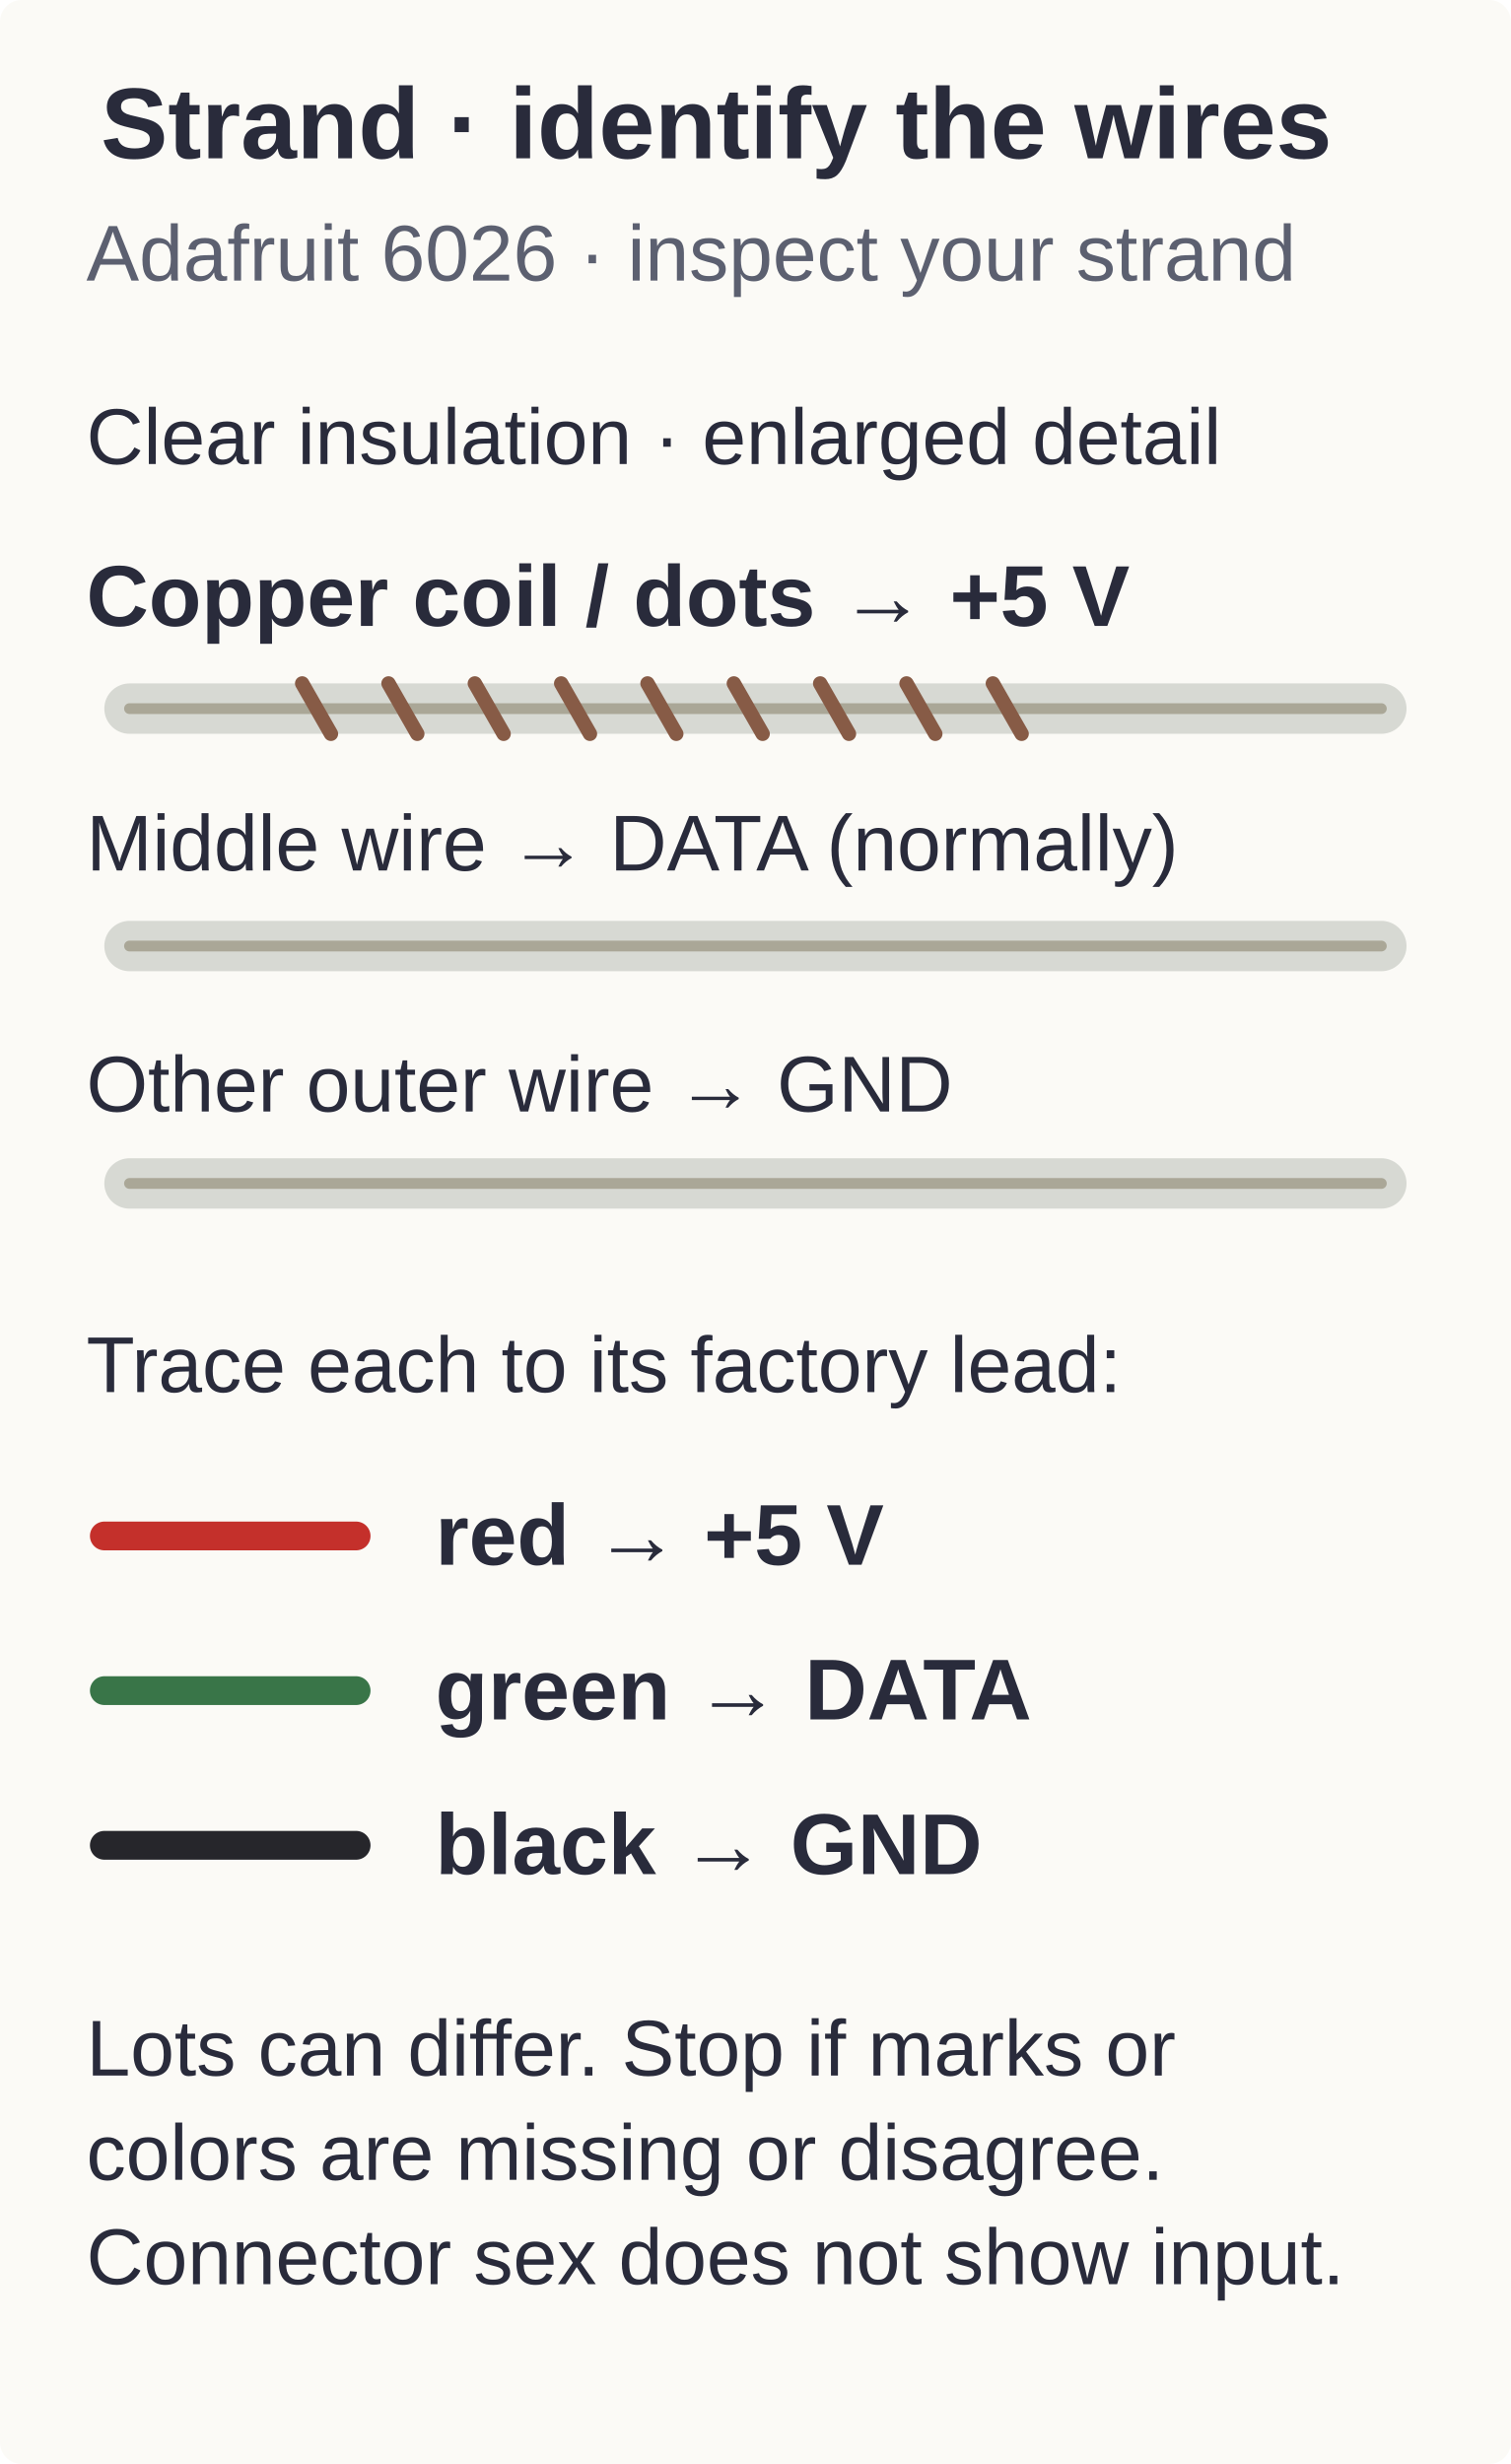
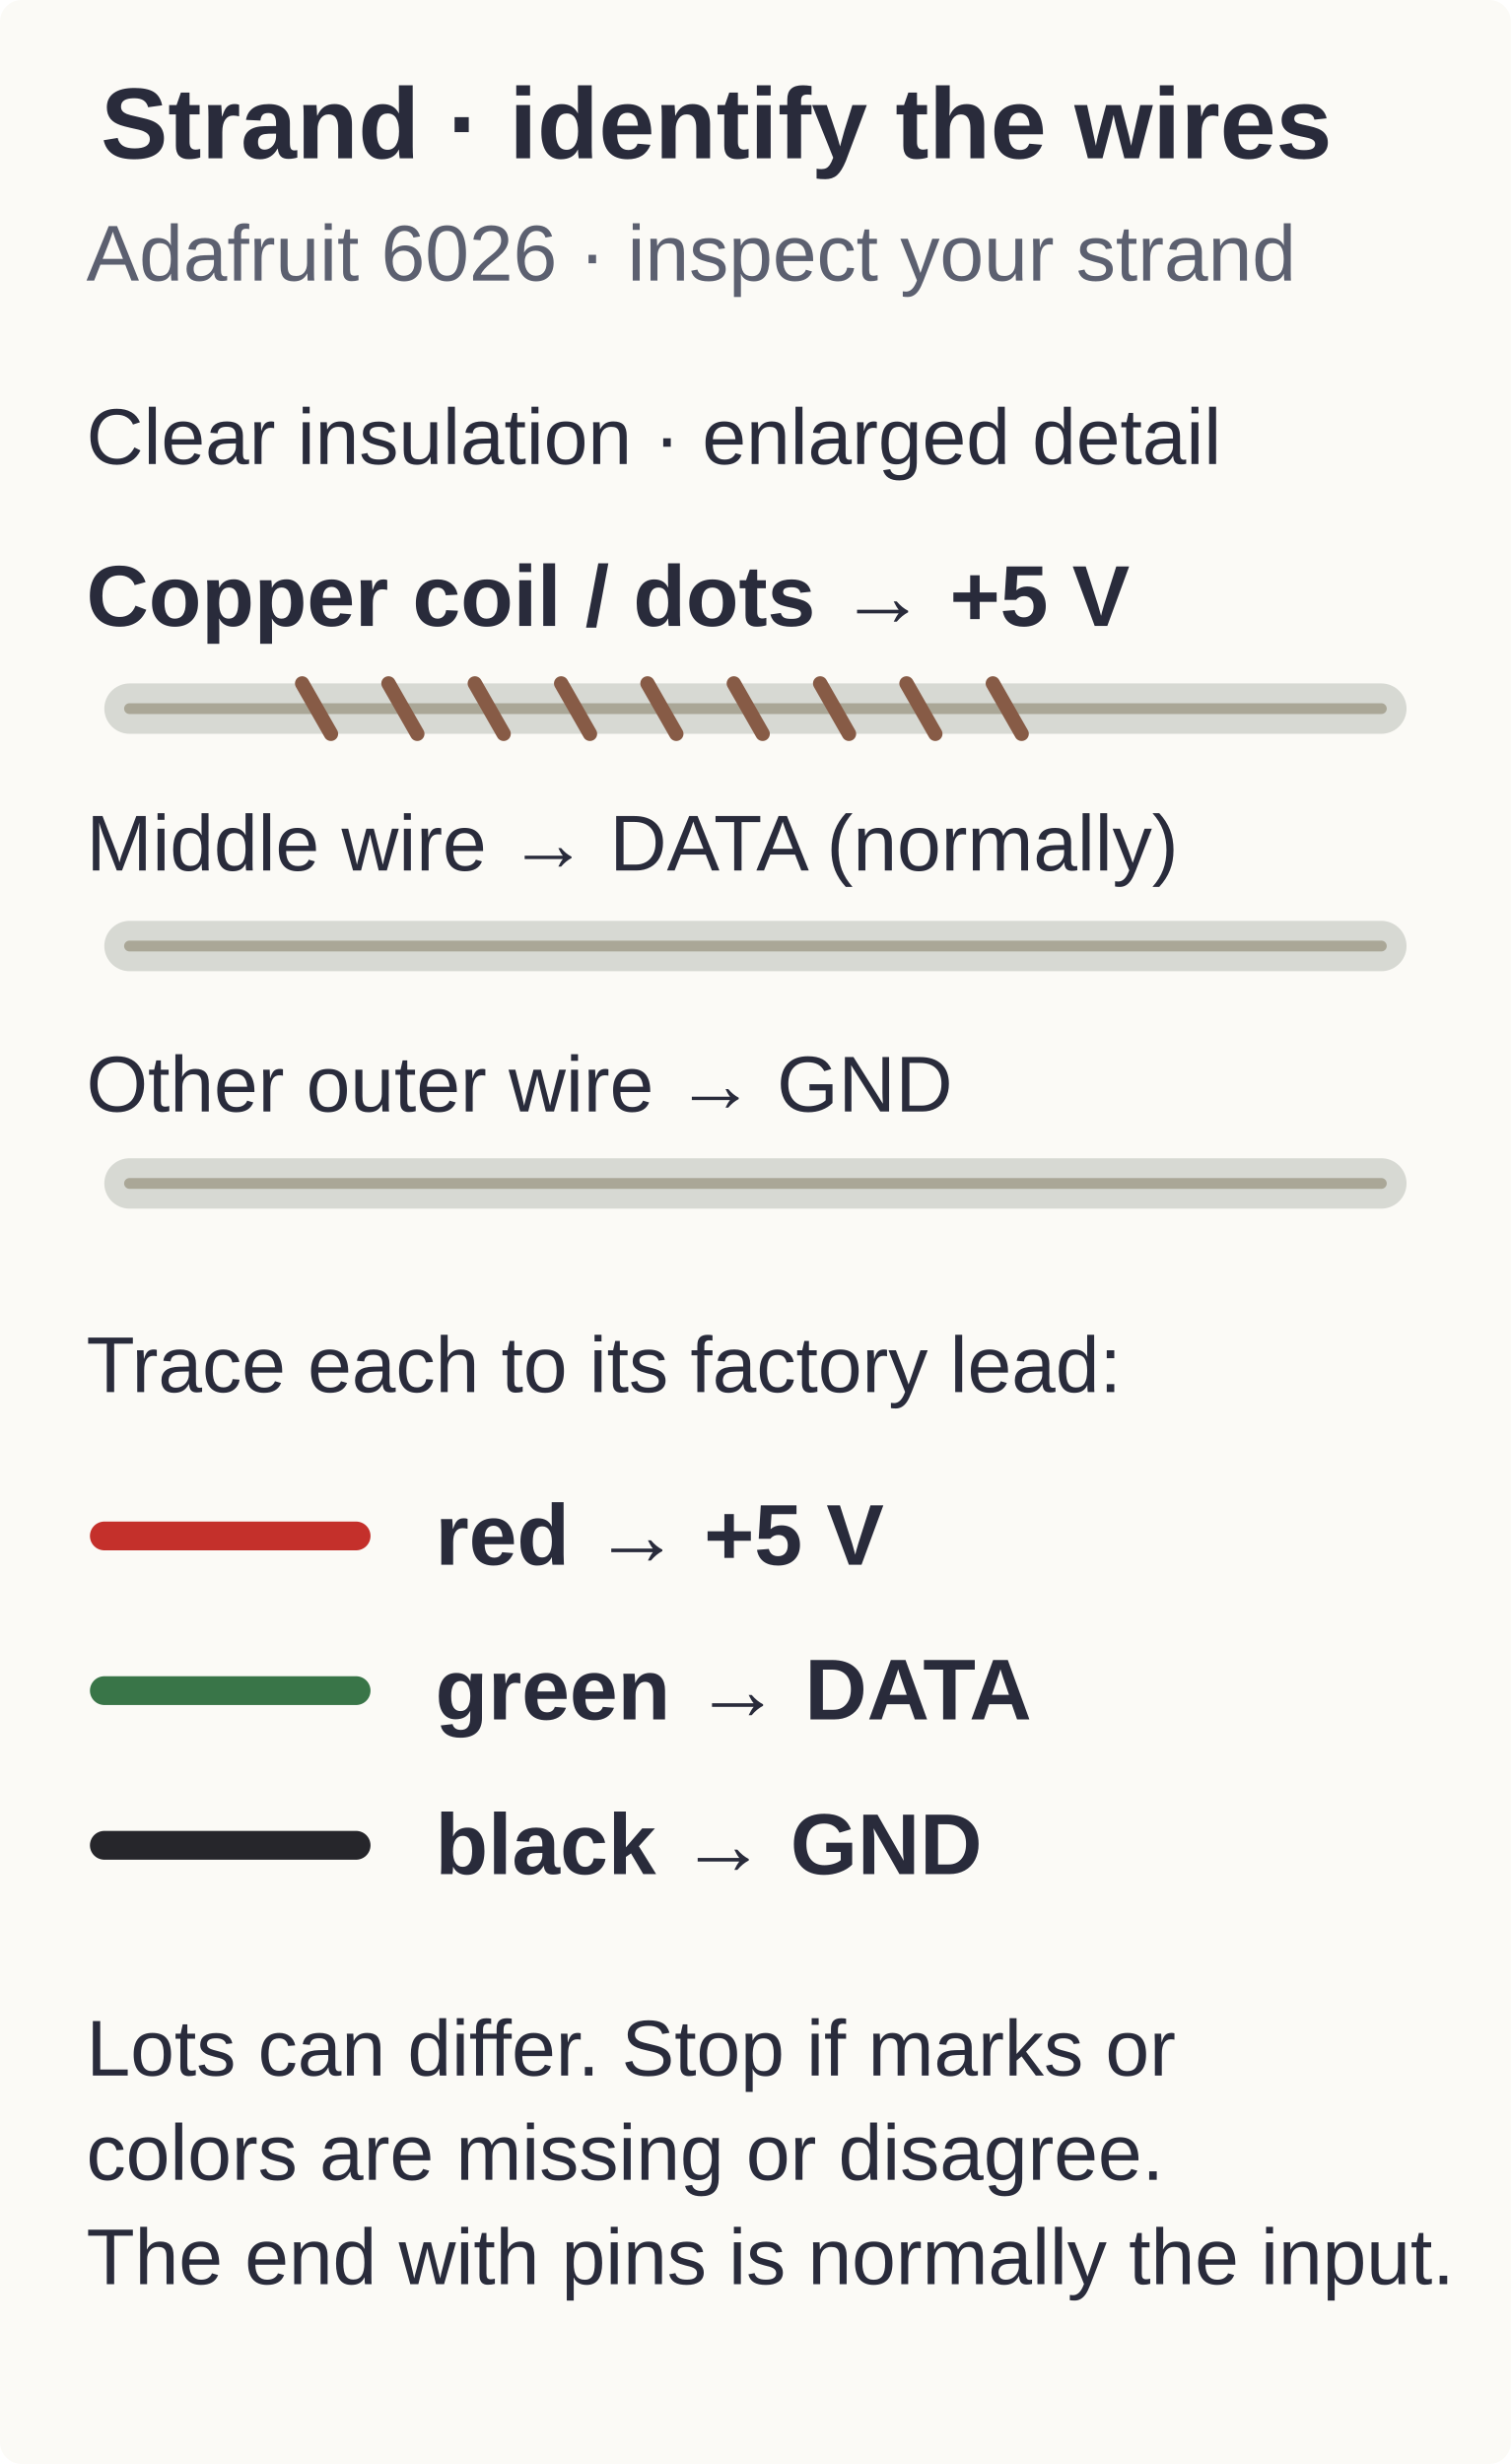
<svg xmlns="http://www.w3.org/2000/svg" viewBox="0 0 420 685" width="420" height="685" role="img">
  <defs>
    <marker id="arrow" viewBox="0 0 10 10" refX="8" refY="5" markerWidth="7" markerHeight="7" orient="auto-start-reverse">
      <path d="M0 0 L10 5 L0 10z" fill="#2f6fb5" />
    </marker>
  </defs>
  <rect x="0" y="0" width="420" height="685" rx="6" fill="#fbfaf6" stroke="none" stroke-width="2" />
  <text x="28" y="44" font-family="Arial,Helvetica,sans-serif" font-size="28" fill="#292b3b" font-weight="700" text-anchor="start">Strand · identify the wires</text>
  <text x="24" y="78" font-family="Arial,Helvetica,sans-serif" font-size="22" fill="#5c6070" font-weight="400" text-anchor="start">Adafruit 6026 · inspect your strand</text>
  <text x="24" y="129" font-family="Arial,Helvetica,sans-serif" font-size="22" fill="#292b3b" font-weight="400" text-anchor="start">Clear insulation · enlarged detail</text>
  <path d="M36 197 L384 197" fill="none" stroke="#d7d9d3" stroke-width="14" stroke-linejoin="round" stroke-linecap="round" />
  <path d="M36 197 L384 197" fill="none" stroke="#aaa797" stroke-width="3" stroke-linejoin="round" stroke-linecap="round" />
  <path d="M36 263 L384 263" fill="none" stroke="#d7d9d3" stroke-width="14" stroke-linejoin="round" stroke-linecap="round" />
  <path d="M36 263 L384 263" fill="none" stroke="#aaa797" stroke-width="3" stroke-linejoin="round" stroke-linecap="round" />
  <path d="M36 329 L384 329" fill="none" stroke="#d7d9d3" stroke-width="14" stroke-linejoin="round" stroke-linecap="round" />
  <path d="M36 329 L384 329" fill="none" stroke="#aaa797" stroke-width="3" stroke-linejoin="round" stroke-linecap="round" />
  <path d="M84 190 L92 204" fill="none" stroke="#875b46" stroke-width="4" stroke-linejoin="round" stroke-linecap="round" />
  <path d="M108 190 L116 204" fill="none" stroke="#875b46" stroke-width="4" stroke-linejoin="round" stroke-linecap="round" />
  <path d="M132 190 L140 204" fill="none" stroke="#875b46" stroke-width="4" stroke-linejoin="round" stroke-linecap="round" />
  <path d="M156 190 L164 204" fill="none" stroke="#875b46" stroke-width="4" stroke-linejoin="round" stroke-linecap="round" />
  <path d="M180 190 L188 204" fill="none" stroke="#875b46" stroke-width="4" stroke-linejoin="round" stroke-linecap="round" />
  <path d="M204 190 L212 204" fill="none" stroke="#875b46" stroke-width="4" stroke-linejoin="round" stroke-linecap="round" />
  <path d="M228 190 L236 204" fill="none" stroke="#875b46" stroke-width="4" stroke-linejoin="round" stroke-linecap="round" />
  <path d="M252 190 L260 204" fill="none" stroke="#875b46" stroke-width="4" stroke-linejoin="round" stroke-linecap="round" />
  <path d="M276 190 L284 204" fill="none" stroke="#875b46" stroke-width="4" stroke-linejoin="round" stroke-linecap="round" />
  <text x="24" y="174" font-family="Arial,Helvetica,sans-serif" font-size="24" fill="#292b3b" font-weight="700" text-anchor="start">Copper coil / dots → +5 V</text>
  <text x="24" y="242" font-family="Arial,Helvetica,sans-serif" font-size="22" fill="#292b3b" font-weight="400" text-anchor="start">Middle wire → DATA (normally)</text>
  <text x="24" y="309" font-family="Arial,Helvetica,sans-serif" font-size="22" fill="#292b3b" font-weight="400" text-anchor="start">Other outer wire → GND</text>
  <text x="24" y="387" font-family="Arial,Helvetica,sans-serif" font-size="22" fill="#292b3b" font-weight="400" text-anchor="start">Trace each to its factory lead:</text>
  <path d="M29 427 L99 427" fill="none" stroke="#c4302b" stroke-width="8" stroke-linejoin="round" stroke-linecap="round" />
  <text x="121" y="435" font-family="Arial,Helvetica,sans-serif" font-size="24" fill="#292b3b" font-weight="700" text-anchor="start">red → +5 V</text>
  <path d="M29 470 L99 470" fill="none" stroke="#397548" stroke-width="8" stroke-linejoin="round" stroke-linecap="round" />
  <text x="121" y="478" font-family="Arial,Helvetica,sans-serif" font-size="24" fill="#292b3b" font-weight="700" text-anchor="start">green → DATA</text>
  <path d="M29 513 L99 513" fill="none" stroke="#26262b" stroke-width="8" stroke-linejoin="round" stroke-linecap="round" />
  <text x="121" y="521" font-family="Arial,Helvetica,sans-serif" font-size="24" fill="#292b3b" font-weight="700" text-anchor="start">black → GND</text>
  <text x="24" y="577" font-family="Arial,Helvetica,sans-serif" font-size="22" fill="#292b3b" font-weight="400" text-anchor="start">Lots can differ. Stop if marks or</text>
  <text x="24" y="606" font-family="Arial,Helvetica,sans-serif" font-size="22" fill="#292b3b" font-weight="400" text-anchor="start">colors are missing or disagree.</text>
-   <text x="24" y="635" font-family="Arial,Helvetica,sans-serif" font-size="22" fill="#292b3b" font-weight="400" text-anchor="start">Connector sex does not show input.</text>
+   <text x="24" y="635" font-family="Arial,Helvetica,sans-serif" font-size="22" fill="#292b3b" font-weight="400" text-anchor="start">The end with pins is normally the input.</text>
</svg>
